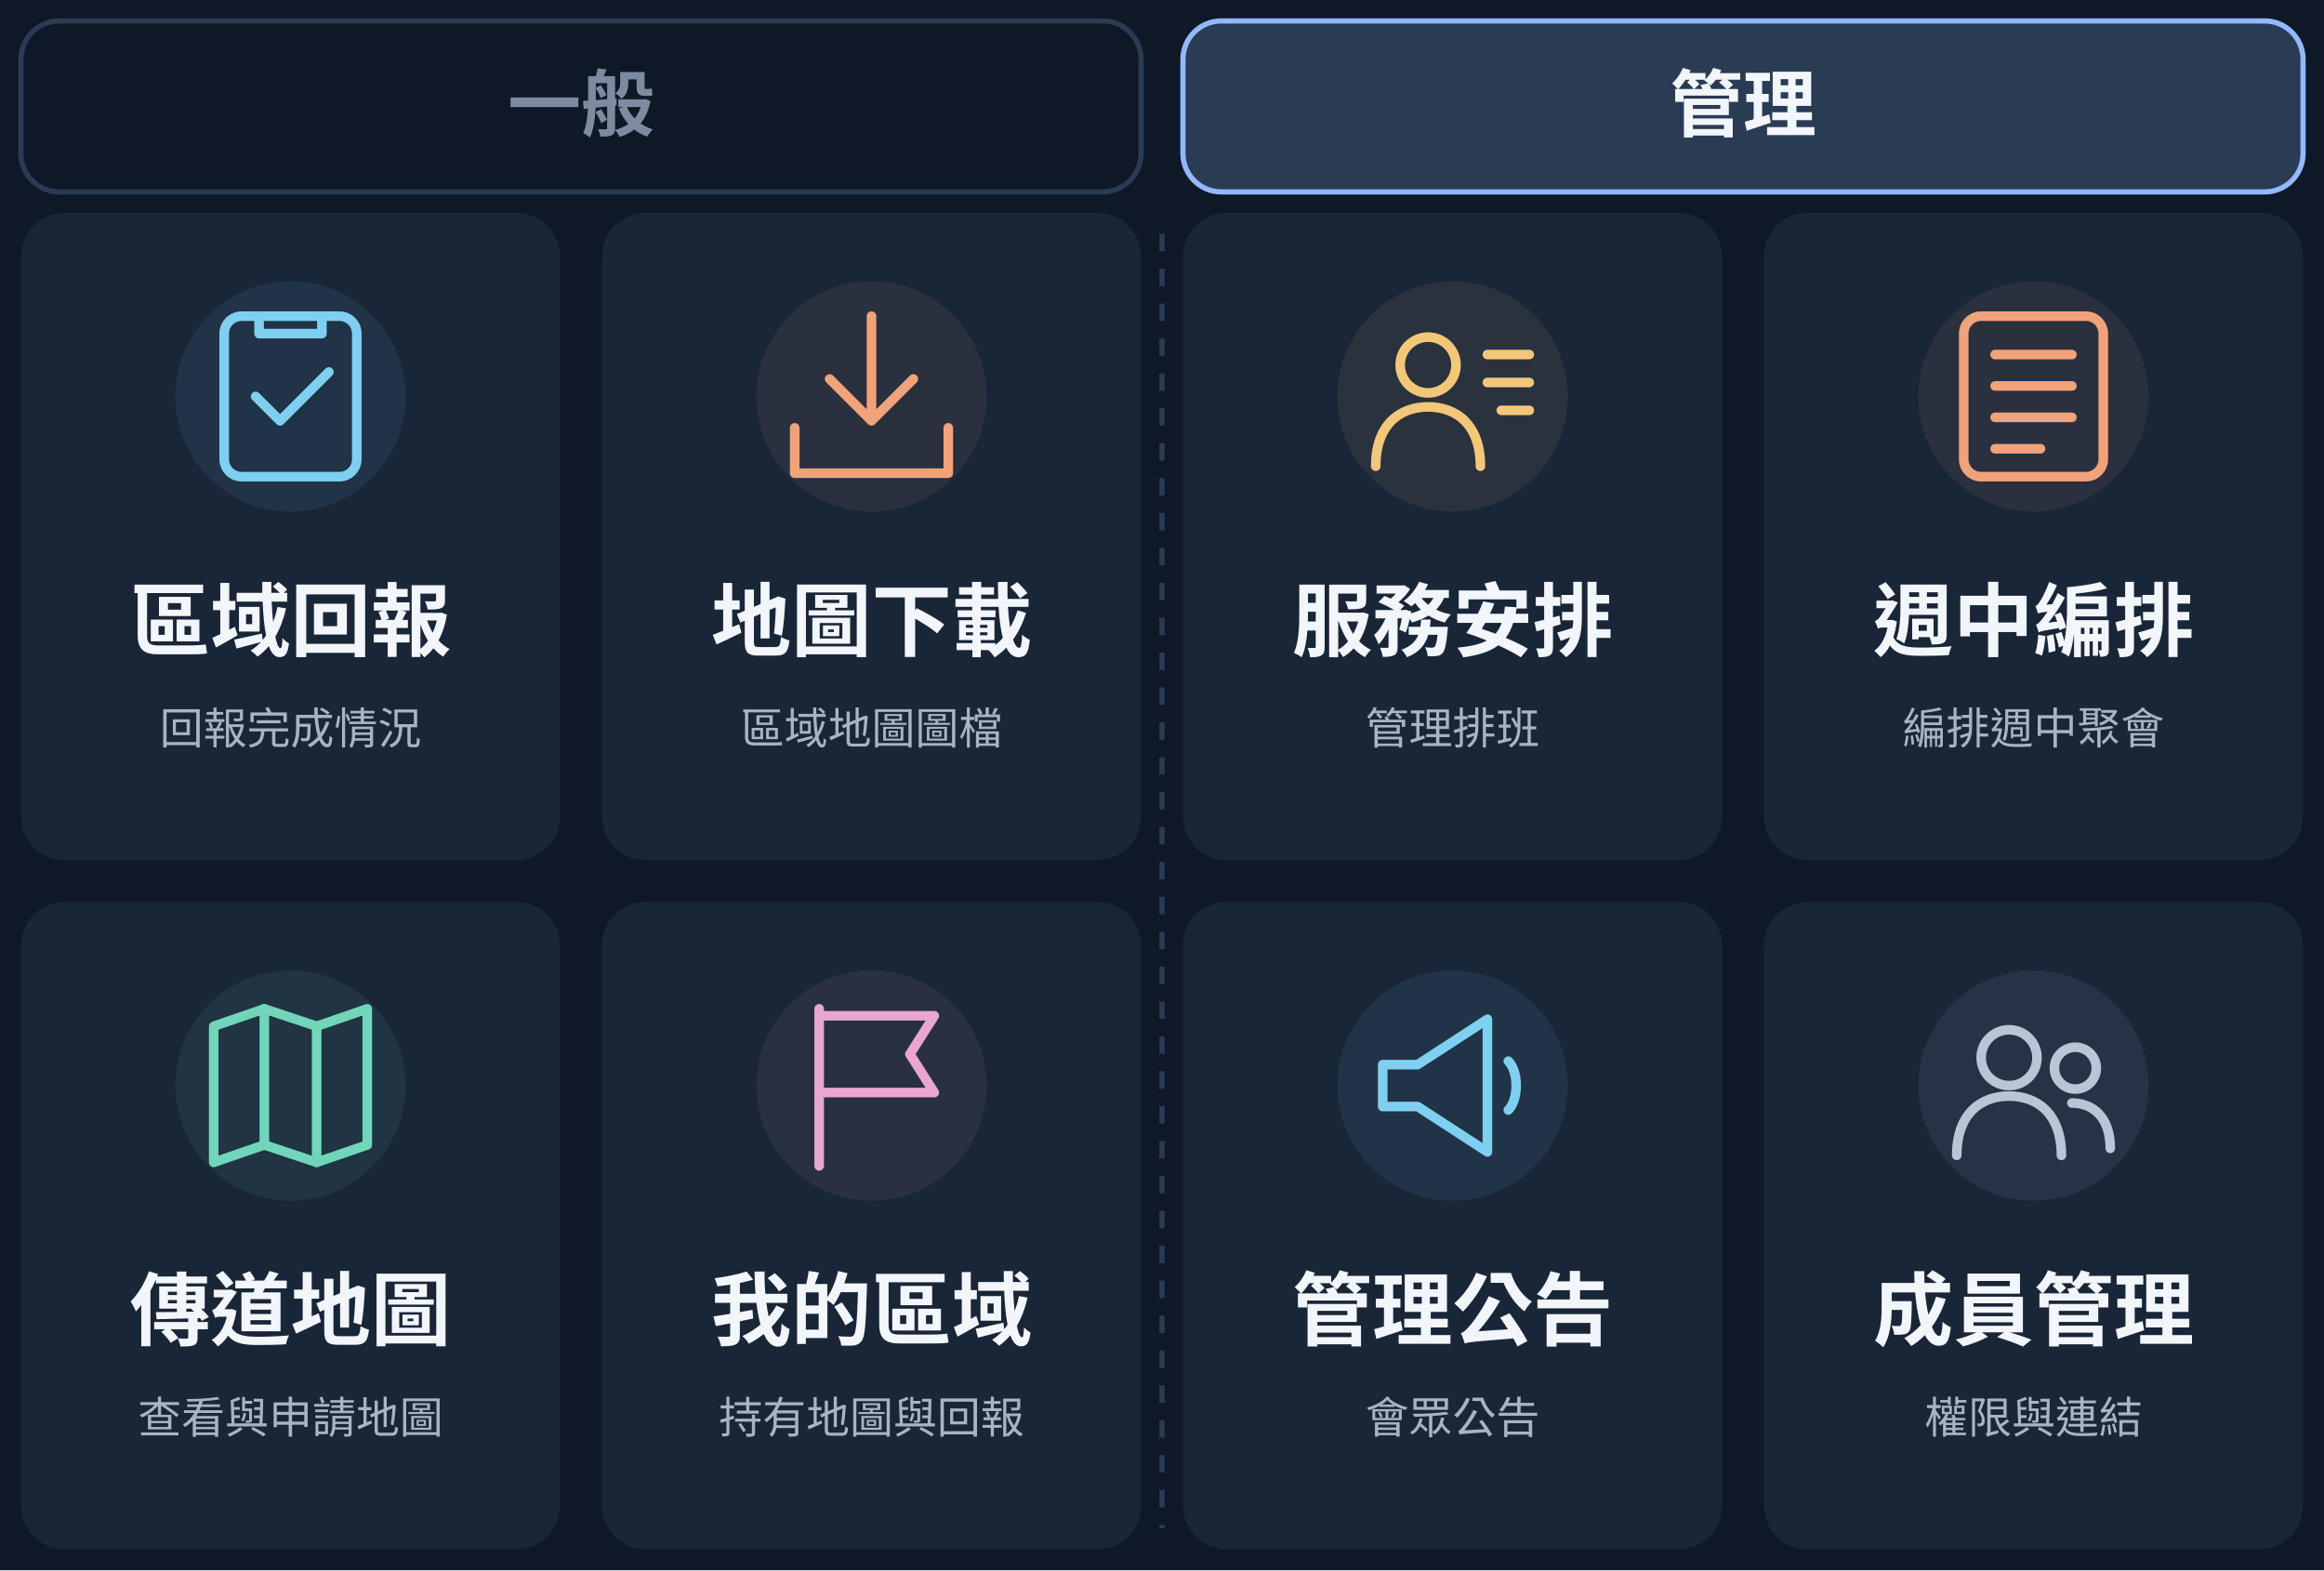
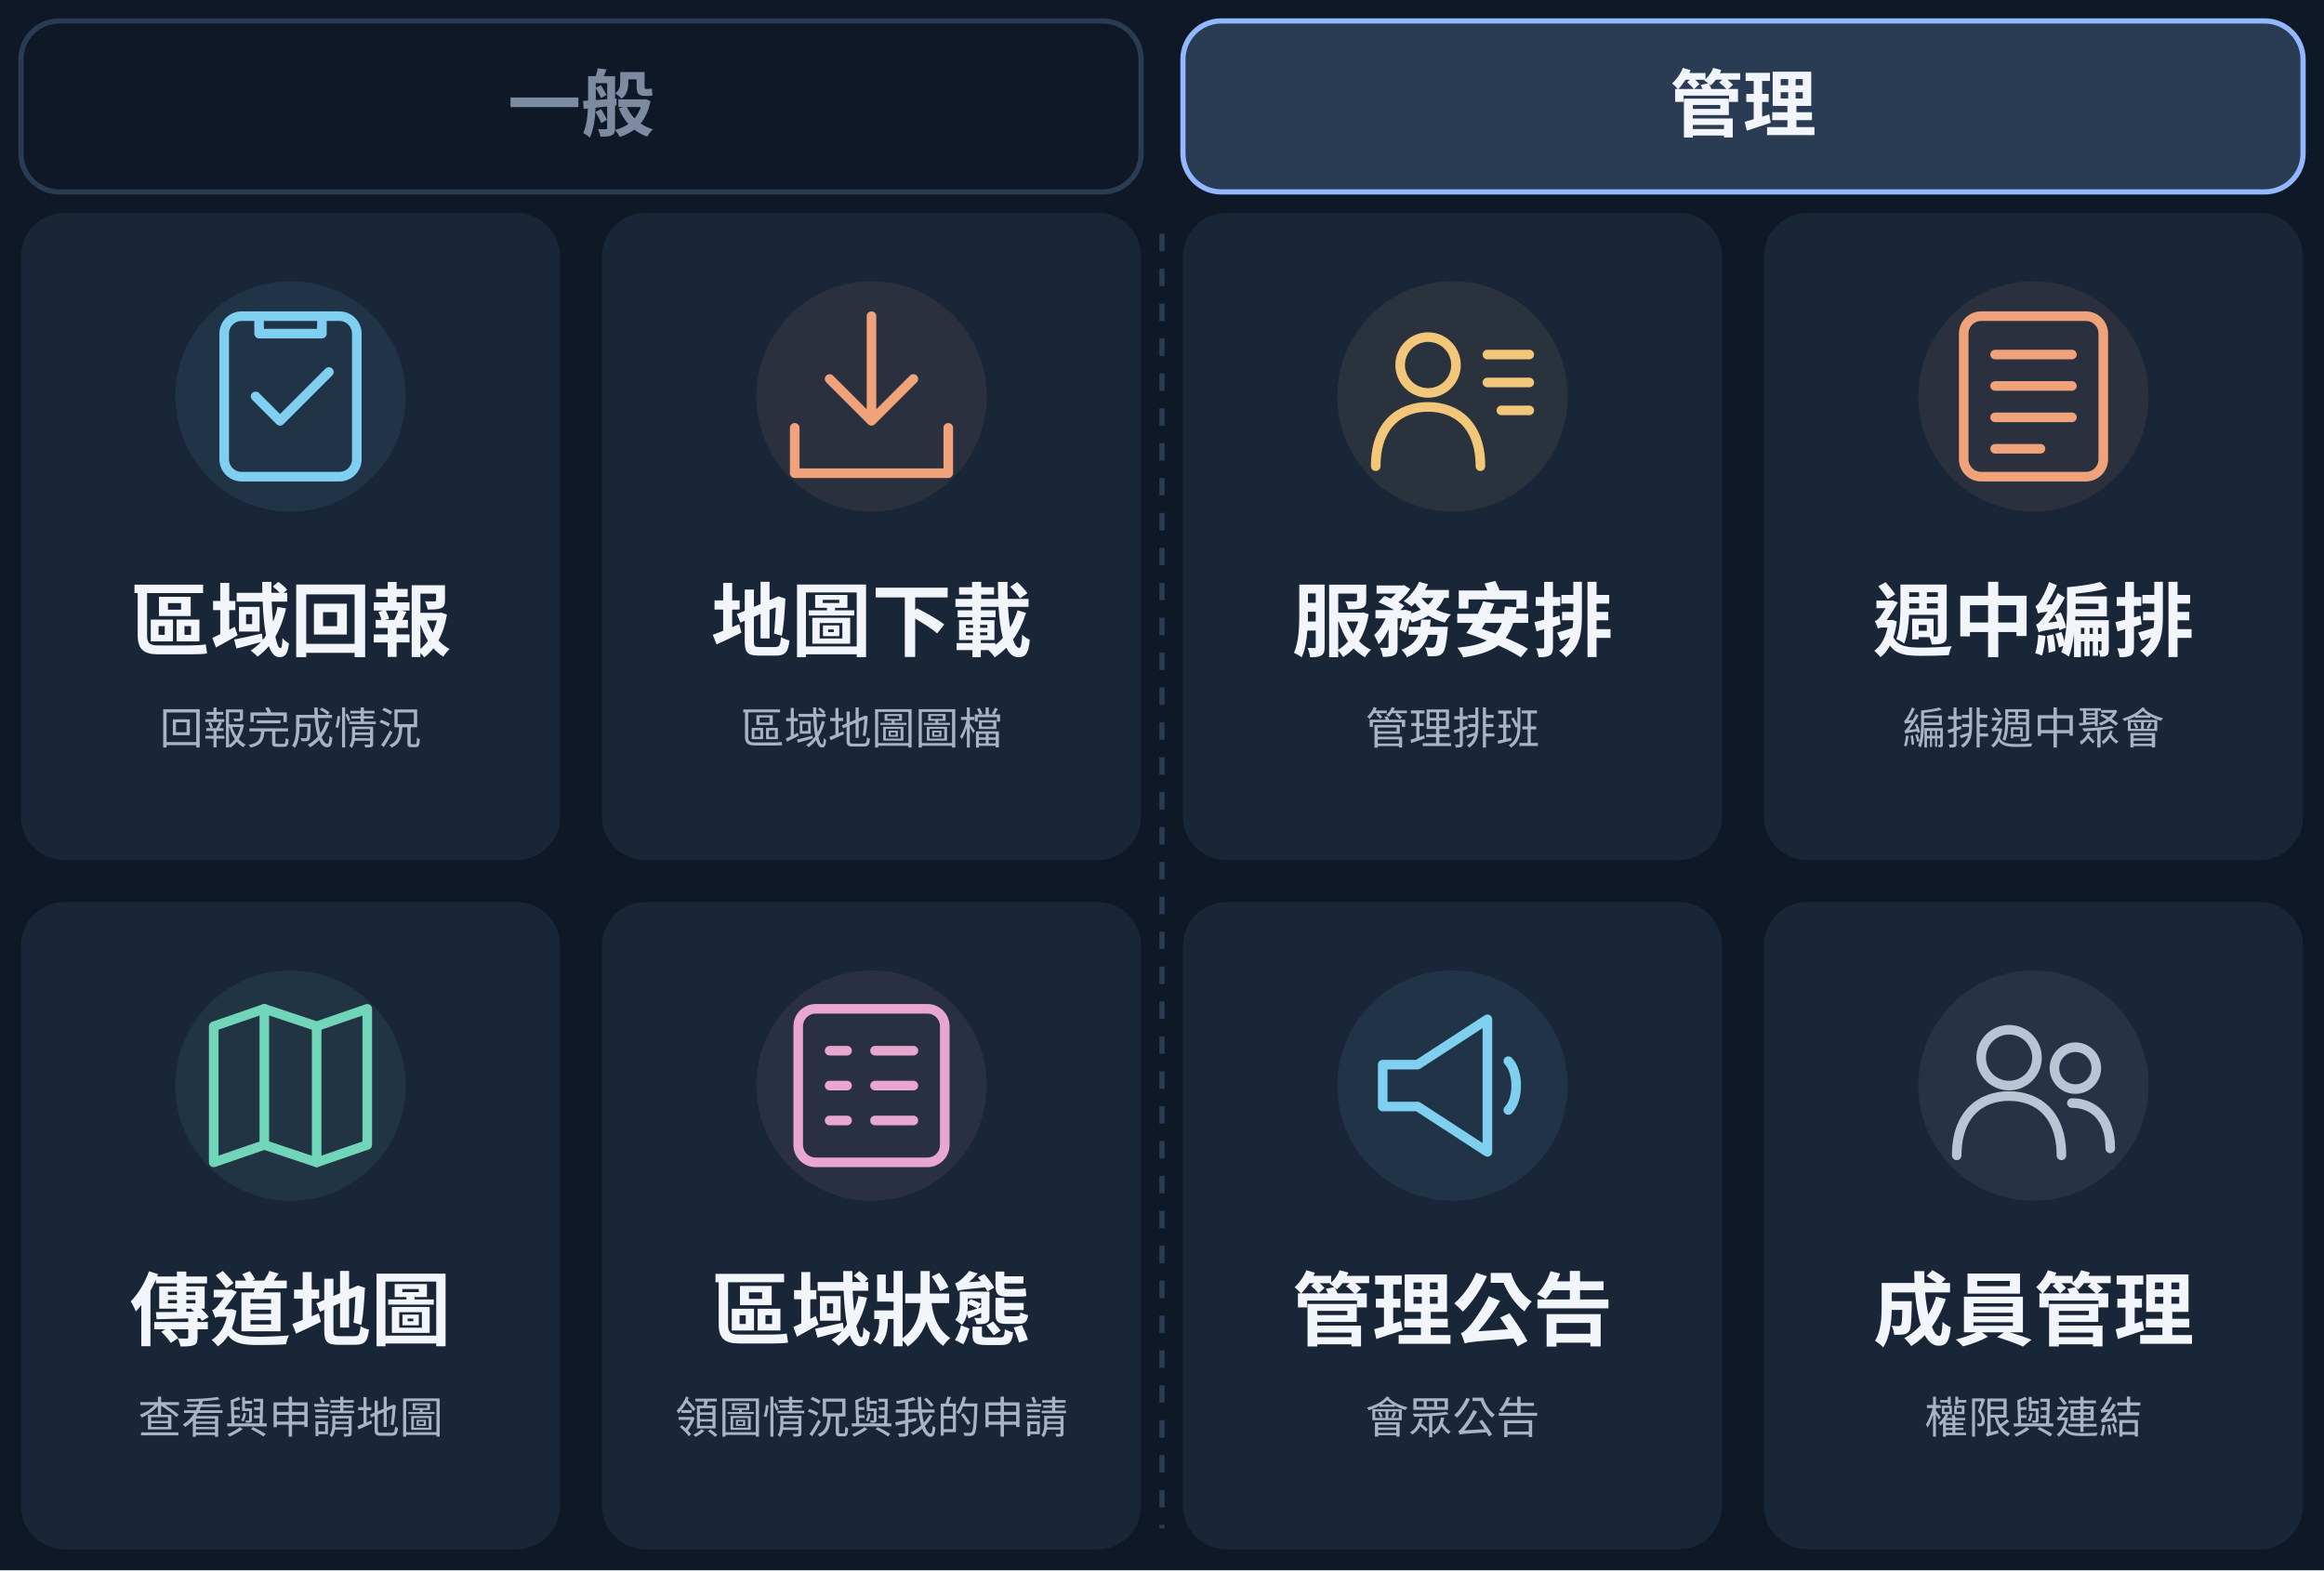
<svg xmlns="http://www.w3.org/2000/svg" width="1332" height="900" viewBox="0 0 1332 900">
  <rect width="1332" height="900" fill="#0e1827" />
  <g transform="translate(0 0)">
    <rect x="12" y="12" width="642" height="98" rx="22" fill="#0e1827" stroke="#2a3b54" stroke-width="3" />
    <text x="333" y="75" text-anchor="middle" fill="#7d8ba0" font-family="Microsoft JhengHei, Noto Sans CJK TC, sans-serif" font-weight="700" font-size="42">一般</text>
  </g>
  <g transform="translate(666 0)">
    <rect x="12" y="12" width="642" height="98" rx="22" fill="#2a3b54" stroke="#92b9ff" stroke-width="3" />
    <text x="333" y="75" text-anchor="middle" fill="#f2f5fa" font-family="Microsoft JhengHei, Noto Sans CJK TC, sans-serif" font-weight="700" font-size="42">管理</text>
  </g>
  <g transform="translate(0 110)">
    <rect x="12" y="12" width="309" height="371" rx="25" fill="#192638" />
    <circle cx="166.5" cy="117.211" r="66" fill="#7fd0f0" opacity=".08" />
    <g transform="translate(166.5 117.2107)" fill="none" stroke="#7fd0f0" stroke-width="5.5" stroke-linejoin="round" stroke-linecap="round">
      <rect x="-38" y="-46" width="76" height="92" rx="10" />
      <path d="M-18-46V-36H18V-46M-20 0-6 14 22-14" />
    </g>
    <text x="166.5" y="262.552" text-anchor="middle" fill="#f2f5fa" font-family="Microsoft JhengHei, Noto Sans CJK TC, sans-serif" font-weight="700" font-size="46">區域回報</text>
    <text x="166.5" y="316.469" text-anchor="middle" fill="#a6b4c6" font-family="Microsoft JhengHei, Noto Sans CJK TC, sans-serif" font-size="25">回報完成情況</text>
  </g>
  <g transform="translate(333 110)">
    <rect x="12" y="12" width="309" height="371" rx="25" fill="#192638" />
    <circle cx="166.5" cy="117.211" r="66" fill="#f0a37a" opacity=".08" />
    <g transform="translate(166.5 117.2107)" fill="none" stroke="#f0a37a" stroke-width="5.5" stroke-linejoin="round" stroke-linecap="round">
      <path d="M0-46V14M-24-10 0 14 24-10" />
      <path d="M-44 18V44H44V18" />
    </g>
    <text x="166.5" y="262.552" text-anchor="middle" fill="#f2f5fa" font-family="Microsoft JhengHei, Noto Sans CJK TC, sans-serif" font-weight="700" font-size="46">地圖下載</text>
    <text x="166.5" y="316.469" text-anchor="middle" fill="#a6b4c6" font-family="Microsoft JhengHei, Noto Sans CJK TC, sans-serif" font-size="25">區域地圖圖檔</text>
  </g>
  <g transform="translate(666 110)">
    <rect x="12" y="12" width="309" height="371" rx="25" fill="#192638" />
    <circle cx="166.5" cy="117.211" r="66" fill="#f3c779" opacity=".08" />
    <g transform="translate(166.5 117.2107)" fill="none" stroke="#f3c779" stroke-width="5.5" stroke-linejoin="round" stroke-linecap="round">
      <circle cx="-14" cy="-18" r="16" />
      <path d="M-44 40C-44 16-30 6-14 6S16 16 16 40" />
      <path d="M20-24H44M20-8H44M28 8H44" />
    </g>
    <text x="166.5" y="262.552" text-anchor="middle" fill="#f2f5fa" font-family="Microsoft JhengHei, Noto Sans CJK TC, sans-serif" font-weight="700" font-size="46">服務安排</text>
    <text x="166.5" y="316.469" text-anchor="middle" fill="#a6b4c6" font-family="Microsoft JhengHei, Noto Sans CJK TC, sans-serif" font-size="25">管理排班</text>
  </g>
  <g transform="translate(999 110)">
    <rect x="12" y="12" width="309" height="371" rx="25" fill="#192638" />
    <circle cx="166.5" cy="117.211" r="66" fill="#f0a37a" opacity=".08" />
    <g transform="translate(166.5 117.2107)" fill="none" stroke="#f0a37a" stroke-width="5.5" stroke-linejoin="round" stroke-linecap="round">
      <rect x="-40" y="-46" width="80" height="92" rx="10" />
      <path d="M-22-24H22M-22-6H22M-22 12H22M-22 30H4" />
    </g>
    <text x="166.5" y="262.552" text-anchor="middle" fill="#f2f5fa" font-family="Microsoft JhengHei, Noto Sans CJK TC, sans-serif" font-weight="700" font-size="46">週中編排</text>
    <text x="166.5" y="316.469" text-anchor="middle" fill="#a6b4c6" font-family="Microsoft JhengHei, Noto Sans CJK TC, sans-serif" font-size="25">編排週中聚會</text>
  </g>
  <g transform="translate(0 505)">
    <rect x="12" y="12" width="309" height="371" rx="25" fill="#192638" />
    <circle cx="166.5" cy="117.211" r="66" fill="#71d5ba" opacity=".08" />
    <g transform="translate(166.5 117.2107)" fill="none" stroke="#71d5ba" stroke-width="5.5" stroke-linejoin="round" stroke-linecap="round">
      <path d="M-44-34-15-44 15-34 44-44V34L15 44-15 34-44 44Z" />
      <path d="M-15-44V34M15-34V44" />
    </g>
    <text x="166.5" y="262.552" text-anchor="middle" fill="#f2f5fa" font-family="Microsoft JhengHei, Noto Sans CJK TC, sans-serif" font-weight="700" font-size="46">傳道地圖</text>
    <text x="166.5" y="316.469" text-anchor="middle" fill="#a6b4c6" font-family="Microsoft JhengHei, Noto Sans CJK TC, sans-serif" font-size="25">查看與申請地圖</text>
  </g>
  <g transform="translate(333 505)">
    <rect x="12" y="12" width="309" height="371" rx="25" fill="#192638" />
    <circle cx="166.5" cy="117.211" r="66" fill="#e9a6d0" opacity=".08" />
    <g transform="translate(166.5 117.2107)" fill="none" stroke="#e9a6d0" stroke-width="5.5" stroke-linejoin="round" stroke-linecap="round">
-       <path d="M-30 46V-44" />
-       <path d="M-30-40H36L22-18 36 4H-30" />
+       <rect x="-42" y="-44" width="84" height="88" rx="10" />
+       <path d="M-24-20H-14M2-20H24M-24 0H-14M2 0H24M-24 20H-14M2 20H24" />
    </g>
-     <text x="166.5" y="262.552" text-anchor="middle" fill="#f2f5fa" font-family="Microsoft JhengHei, Noto Sans CJK TC, sans-serif" font-weight="700" font-size="46">我的區域</text>
-     <text x="166.5" y="316.469" text-anchor="middle" fill="#a6b4c6" font-family="Microsoft JhengHei, Noto Sans CJK TC, sans-serif" font-size="25">持有地圖與回報</text>
+     <text x="166.5" y="262.552" text-anchor="middle" fill="#f2f5fa" font-family="Microsoft JhengHei, Noto Sans CJK TC, sans-serif" font-weight="700" font-size="46">區域狀態</text>
+     <text x="166.5" y="316.469" text-anchor="middle" fill="#a6b4c6" font-family="Microsoft JhengHei, Noto Sans CJK TC, sans-serif" font-size="25">領圖情況與我的申請</text>
  </g>
  <g transform="translate(666 505)">
    <rect x="12" y="12" width="309" height="371" rx="25" fill="#192638" />
    <circle cx="166.5" cy="117.211" r="66" fill="#7fd0f0" opacity=".08" />
    <g transform="translate(166.5 117.2107)" fill="none" stroke="#7fd0f0" stroke-width="5.5" stroke-linejoin="round" stroke-linecap="round">
      <path d="M-40-12V12H-20L20 38V-38L-20-12Z" />
      <path d="M32-14C38-8 38 8 32 14" />
    </g>
    <text x="166.5" y="262.552" text-anchor="middle" fill="#f2f5fa" font-family="Microsoft JhengHei, Noto Sans CJK TC, sans-serif" font-weight="700" font-size="46">管理公告</text>
    <text x="166.5" y="316.469" text-anchor="middle" fill="#a6b4c6" font-family="Microsoft JhengHei, Noto Sans CJK TC, sans-serif" font-size="25">會眾公告</text>
  </g>
  <g transform="translate(999 505)">
    <rect x="12" y="12" width="309" height="371" rx="25" fill="#192638" />
    <circle cx="166.5" cy="117.211" r="66" fill="#b9c4d4" opacity=".08" />
    <g transform="translate(166.5 117.2107)" fill="none" stroke="#b9c4d4" stroke-width="5.5" stroke-linejoin="round" stroke-linecap="round">
      <circle cx="-14" cy="-16" r="16" />
      <path d="M-44 40C-44 16-30 6-14 6S16 16 16 40" />
      <circle cx="24" cy="-10" r="12" />
      <path d="M22 10C34 10 44 18 44 36" />
    </g>
    <text x="166.5" y="262.552" text-anchor="middle" fill="#f2f5fa" font-family="Microsoft JhengHei, Noto Sans CJK TC, sans-serif" font-weight="700" font-size="46">成員管理</text>
    <text x="166.5" y="316.469" text-anchor="middle" fill="#a6b4c6" font-family="Microsoft JhengHei, Noto Sans CJK TC, sans-serif" font-size="25">權限與連結</text>
  </g>
  <path d="M666 134V876" stroke="#2a3b54" stroke-width="3" stroke-dasharray="10 10" />
</svg>
